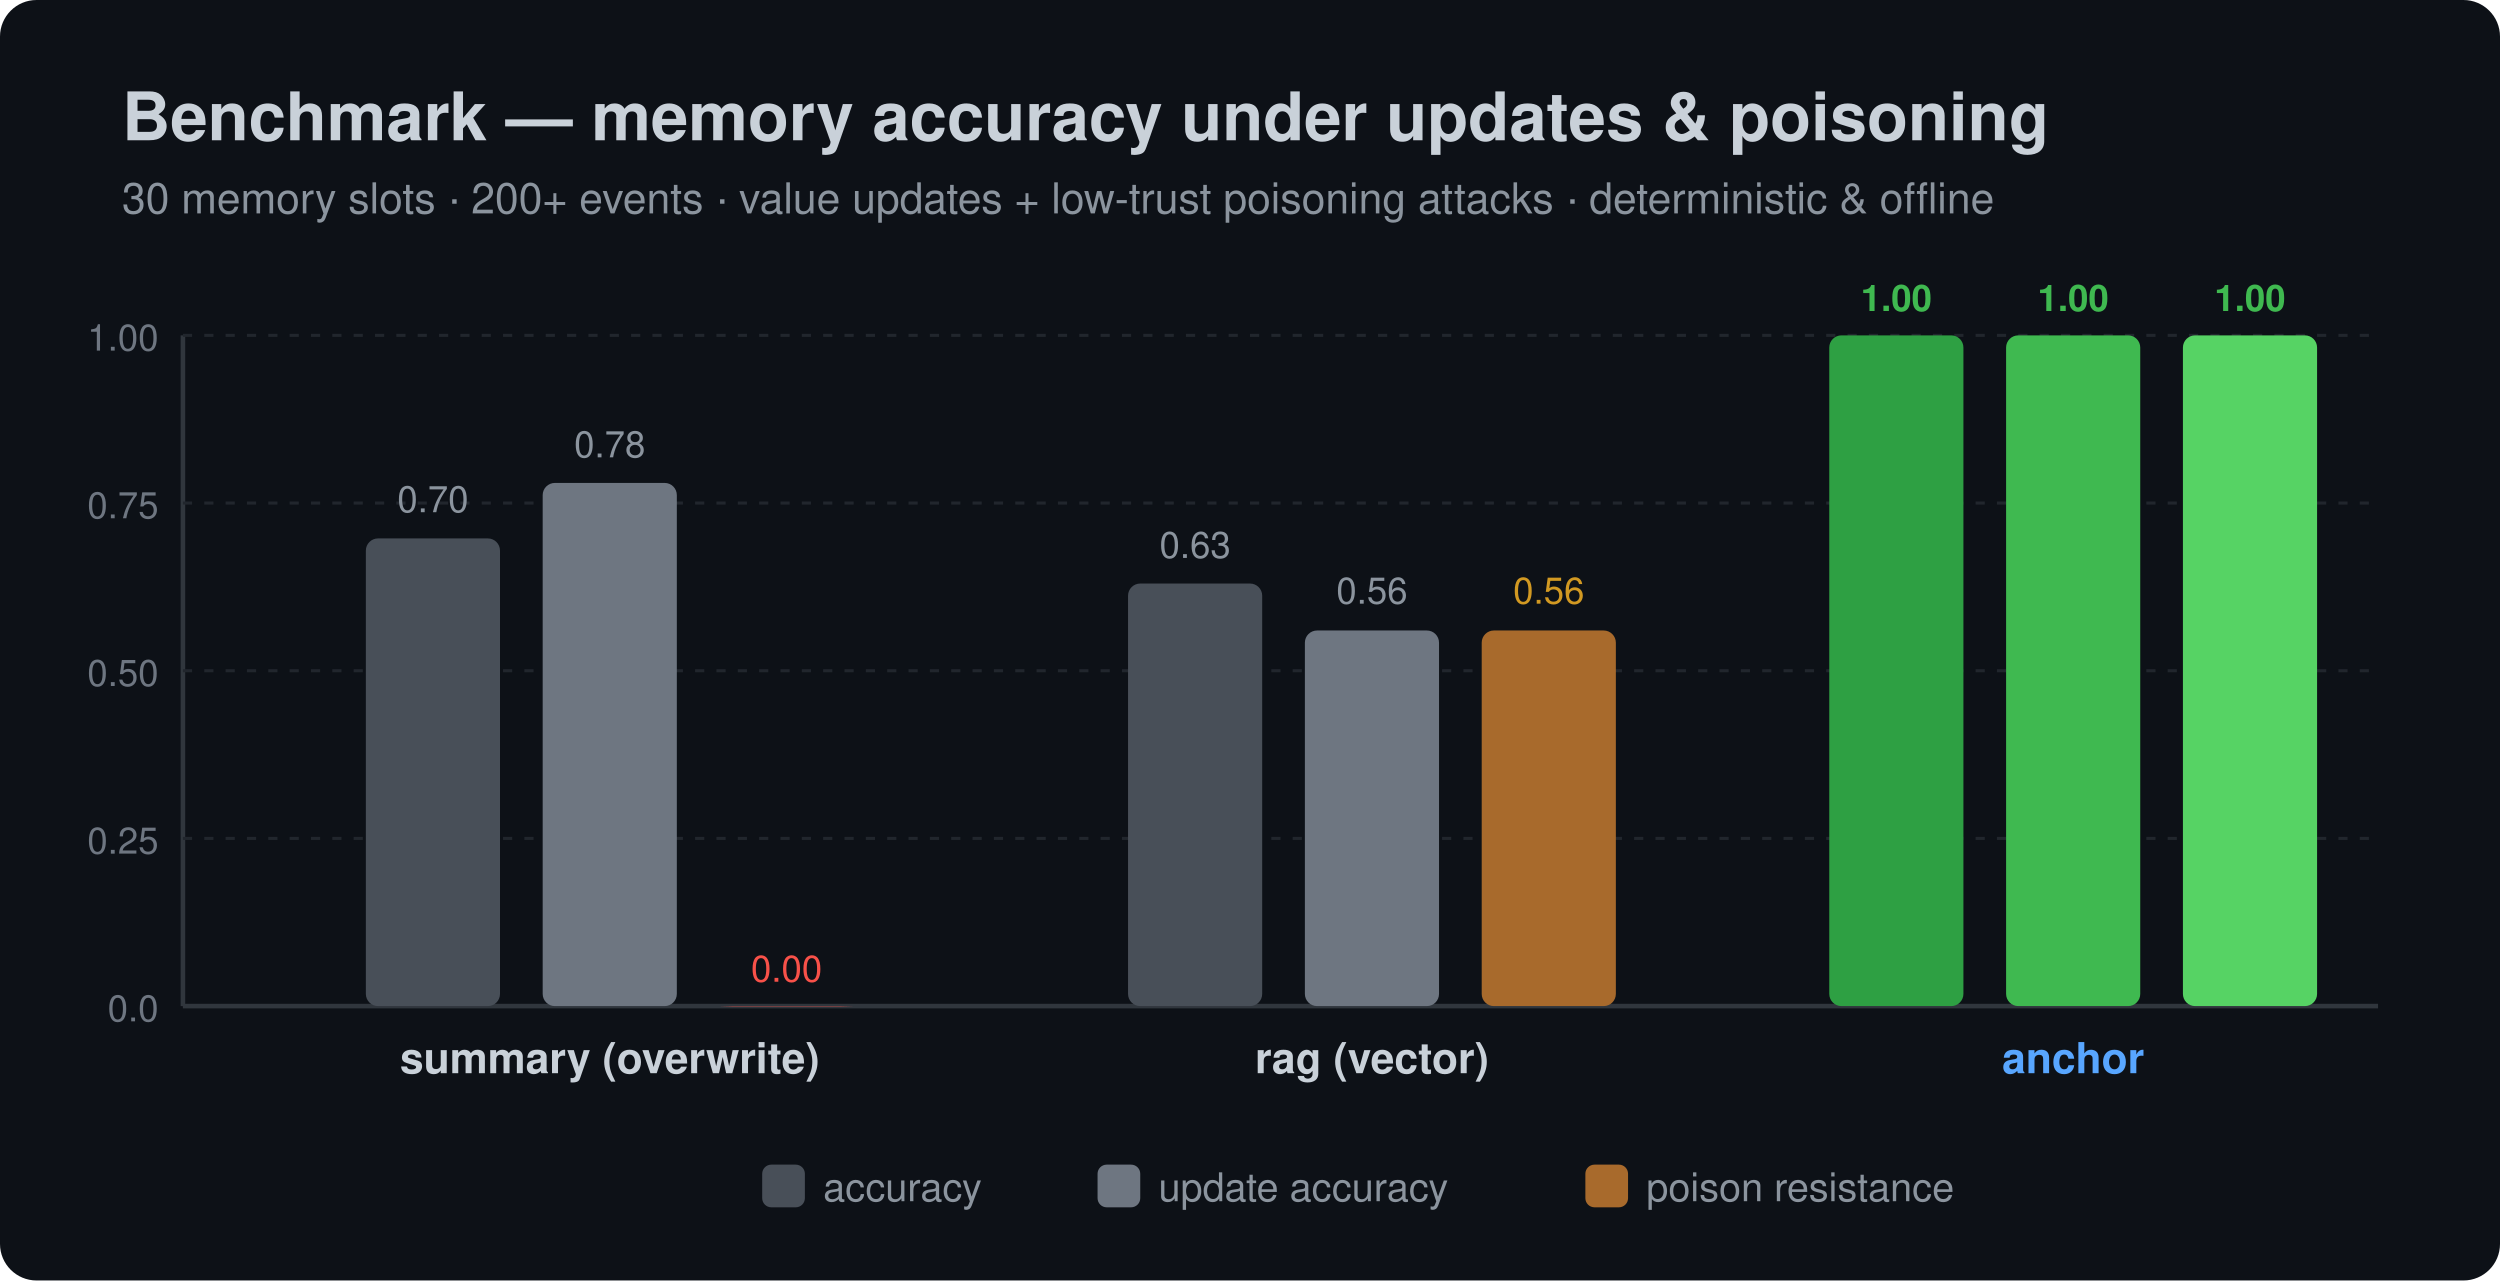
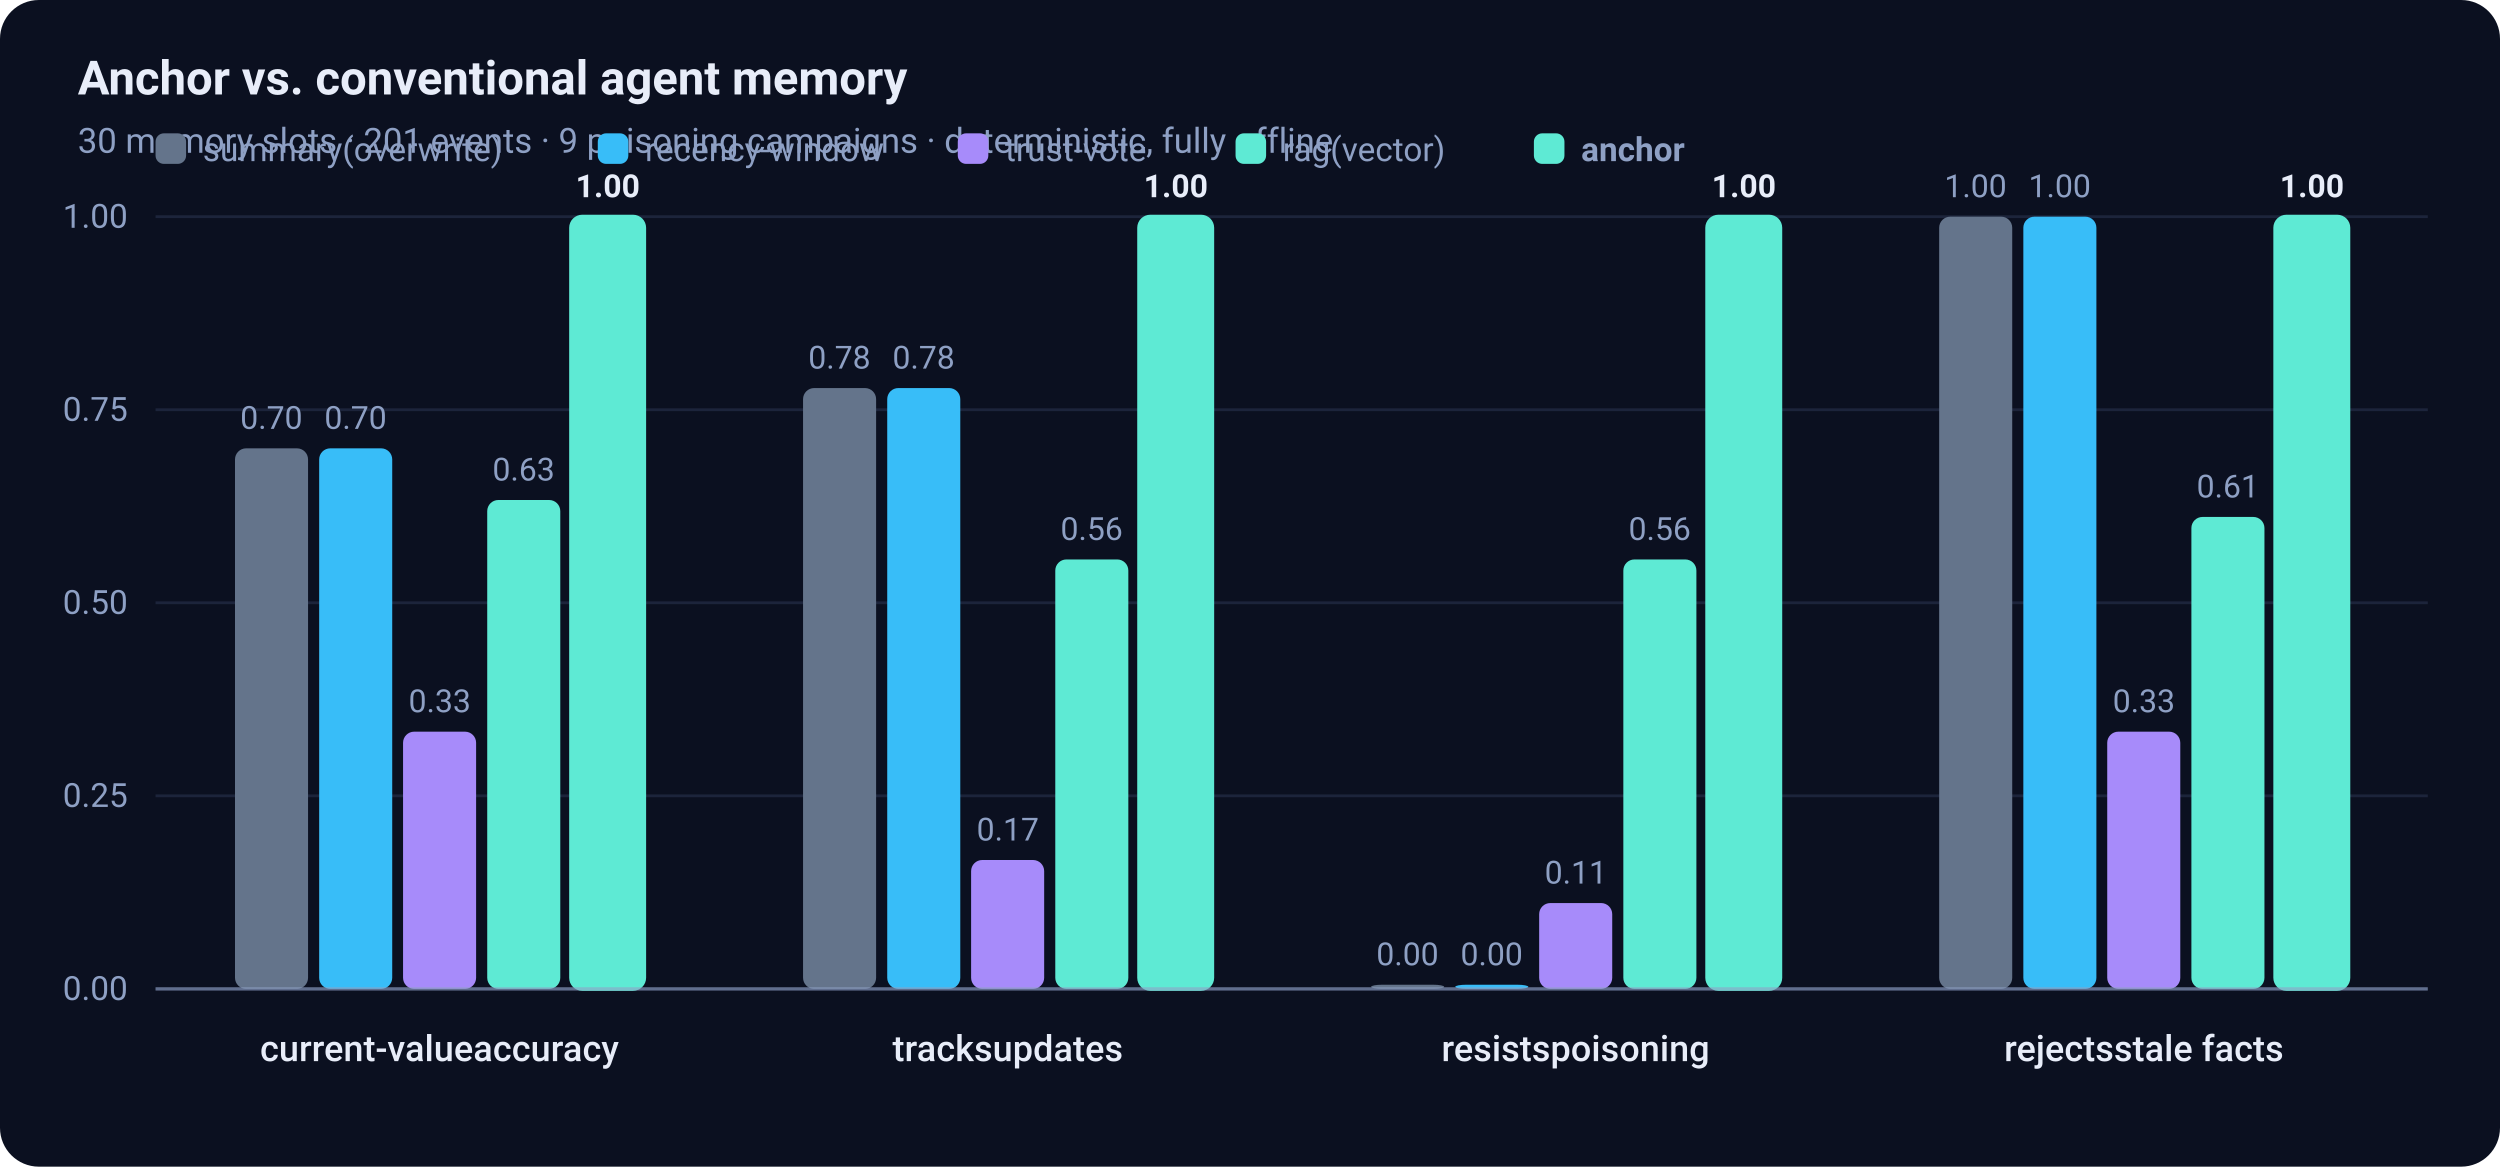
- <svg xmlns="http://www.w3.org/2000/svg" width="820" height="420" viewBox="0 0 820 420" font-family="'Segoe UI',Helvetica,Arial,sans-serif">
-   <rect x="0" y="0" width="820" height="420" rx="12" fill="#0d1117" />
-   <text x="40" y="46" fill="#c9d1d9" font-size="22" font-weight="700">Benchmark — memory accuracy under updates &amp; poisoning</text>
-   <text x="40" y="70" fill="#8b949e" font-size="14">30 memory slots · 200+ events · value updates + low-trust poisoning attacks · deterministic &amp; offline</text>
-   <line x1="60" y1="110" x2="60" y2="330" stroke="#30363d" stroke-width="1.5" />
-   <line x1="60" y1="330" x2="780" y2="330" stroke="#30363d" stroke-width="1.5" />
-   <line x1="60" y1="330" x2="780" y2="330" stroke="#30363d" stroke-dasharray="3 4" />
-   <line x1="60" y1="275" x2="780" y2="275" stroke="#21262d" stroke-dasharray="3 4" />
-   <line x1="60" y1="220" x2="780" y2="220" stroke="#21262d" stroke-dasharray="3 4" />
-   <line x1="60" y1="165" x2="780" y2="165" stroke="#21262d" stroke-dasharray="3 4" />
-   <line x1="60" y1="110" x2="780" y2="110" stroke="#21262d" stroke-dasharray="3 4" />
-   <text x="52" y="335" fill="#6e7681" font-size="12" text-anchor="end">0.0</text>
-   <text x="52" y="280" fill="#6e7681" font-size="12" text-anchor="end">0.25</text>
-   <text x="52" y="225" fill="#6e7681" font-size="12" text-anchor="end">0.50</text>
-   <text x="52" y="170" fill="#6e7681" font-size="12" text-anchor="end">0.75</text>
-   <text x="52" y="115" fill="#6e7681" font-size="12" text-anchor="end">1.00</text>
-   <text x="200" y="352" fill="#c9d1d9" font-size="14" text-anchor="middle" font-weight="600">summary (overwrite)</text>
-   <rect x="120" y="176.6" width="44" height="153.4" rx="4" fill="#484f58" />
-   <text x="142" y="168" fill="#8b949e" font-size="12" text-anchor="middle">0.70</text>
-   <rect x="178" y="158.4" width="44" height="171.6" rx="4" fill="#6e7681" />
-   <text x="200" y="150" fill="#8b949e" font-size="12" text-anchor="middle">0.78</text>
-   <rect x="236" y="330" width="44" height="0.1" rx="4" fill="#f85149" />
-   <text x="258" y="322" fill="#f85149" font-size="12" text-anchor="middle">0.00</text>
-   <text x="450" y="352" fill="#c9d1d9" font-size="14" text-anchor="middle" font-weight="600">rag (vector)</text>
-   <rect x="370" y="191.4" width="44" height="138.6" rx="4" fill="#484f58" />
-   <text x="392" y="183" fill="#8b949e" font-size="12" text-anchor="middle">0.63</text>
-   <rect x="428" y="206.8" width="44" height="123.2" rx="4" fill="#6e7681" />
-   <text x="450" y="198" fill="#8b949e" font-size="12" text-anchor="middle">0.56</text>
-   <rect x="486" y="206.8" width="44" height="123.2" rx="4" fill="#a86a2c" />
-   <text x="508" y="198" fill="#d29922" font-size="12" text-anchor="middle">0.56</text>
-   <text x="680" y="352" fill="#58a6ff" font-size="14" text-anchor="middle" font-weight="700">anchor</text>
-   <rect x="600" y="110" width="44" height="220" rx="4" fill="#2ea043" />
-   <text x="622" y="102" fill="#3fb950" font-size="12" text-anchor="middle" font-weight="700">1.00</text>
-   <rect x="658" y="110" width="44" height="220" rx="4" fill="#3fb950" />
-   <text x="680" y="102" fill="#3fb950" font-size="12" text-anchor="middle" font-weight="700">1.00</text>
-   <rect x="716" y="110" width="44" height="220" rx="4" fill="#56d364" />
-   <text x="738" y="102" fill="#3fb950" font-size="12" text-anchor="middle" font-weight="700">1.00</text>
-   <rect x="250" y="382" width="14" height="14" rx="3" fill="#484f58" />
-   <text x="270" y="394" fill="#8b949e" font-size="13">accuracy</text>
-   <rect x="360" y="382" width="14" height="14" rx="3" fill="#6e7681" />
-   <text x="380" y="394" fill="#8b949e" font-size="13">update accuracy</text>
-   <rect x="520" y="382" width="14" height="14" rx="3" fill="#a86a2c" />
-   <text x="540" y="394" fill="#8b949e" font-size="13">poison resistance</text>
+ <svg xmlns="http://www.w3.org/2000/svg" width="900" height="420" viewBox="0 0 900 420" role="img" font-family="ui-sans-serif, -apple-system, Segoe UI, Roboto, Helvetica, Arial, sans-serif">
+   <style>@keyframes grow{from{transform:scaleY(0)}to{transform:scaleY(1)}}@keyframes fade{from{opacity:0}to{opacity:1}}.bar{transform-box:fill-box;transform-origin:bottom;animation:grow 1.15s cubic-bezier(.34,1.2,.5,1) both}.vlab{animation:fade .5s ease both}.ax{fill:#8ea0c4;font-size:12px}.cat{fill:#e8edf9;font-size:13px;font-weight:550}</style>
+   <rect width="900" height="420" rx="14" fill="#0b1020" />
+   <text x="28" y="34" font-size="17" font-weight="650" fill="#e8edf9">Anchor vs. conventional agent memory</text>
+   <text x="28" y="55" font-size="12.5" fill="#8ea0c4">30 memory slots · 201 events · 9 poisoning campaigns · deterministic, fully offline</text>
+   <line x1="56" y1="356.0" x2="874" y2="356.0" stroke="rgba(120,145,200,0.16)" stroke-width="1" />
+   <text class="ax" x="46" y="360.0" text-anchor="end">0.00</text>
+   <line x1="56" y1="286.5" x2="874" y2="286.5" stroke="rgba(120,145,200,0.16)" stroke-width="1" />
+   <text class="ax" x="46" y="290.5" text-anchor="end">0.25</text>
+   <line x1="56" y1="217.0" x2="874" y2="217.0" stroke="rgba(120,145,200,0.16)" stroke-width="1" />
+   <text class="ax" x="46" y="221.0" text-anchor="end">0.50</text>
+   <line x1="56" y1="147.5" x2="874" y2="147.5" stroke="rgba(120,145,200,0.16)" stroke-width="1" />
+   <text class="ax" x="46" y="151.5" text-anchor="end">0.75</text>
+   <line x1="56" y1="78.0" x2="874" y2="78.0" stroke="rgba(120,145,200,0.16)" stroke-width="1" />
+   <text class="ax" x="46" y="82.0" text-anchor="end">1.00</text>
+   <rect x="56" y="48" width="11" height="11" rx="3" fill="#64748b" />
+   <text class="ax" x="73" y="58" font-weight="400" fill="#8ea0c4">summary(overwrite)</text>
+   <rect x="215.2" y="48" width="11" height="11" rx="3" fill="#38bdf8" />
+   <text class="ax" x="232.2" y="58" font-weight="400" fill="#8ea0c4">recency-window</text>
+   <rect x="344.8" y="48" width="11" height="11" rx="3" fill="#a78bfa" />
+   <text class="ax" x="361.8" y="58" font-weight="400" fill="#8ea0c4">trust-vote</text>
+   <rect x="444.8" y="48" width="11" height="11" rx="3" fill="#5eead4" />
+   <text class="ax" x="461.8" y="58" font-weight="400" fill="#8ea0c4">rag(vector)</text>
+   <rect x="552.2" y="48" width="11" height="11" rx="3" fill="#5eead4" />
+   <text class="ax" x="569.2" y="58" font-weight="650" fill="#e8edf9">anchor</text>
+   <rect class="bar" x="84.6" y="161.4" width="26.3" height="194.6" rx="4" fill="#64748b" style="animation-delay:0.00s" />
+   <text class="vlab" x="97.7" y="154.4" text-anchor="middle" font-size="11.5" fill="#8ea0c4" font-weight="400" style="animation-delay:0.90s">0.70</text>
+   <rect class="bar" x="114.9" y="161.4" width="26.3" height="194.6" rx="4" fill="#38bdf8" style="animation-delay:0.09s" />
+   <text class="vlab" x="128.0" y="154.4" text-anchor="middle" font-size="11.5" fill="#8ea0c4" font-weight="400" style="animation-delay:0.99s">0.70</text>
+   <rect class="bar" x="145.1" y="263.4" width="26.3" height="92.6" rx="4" fill="#a78bfa" style="animation-delay:0.18s" />
+   <text class="vlab" x="158.3" y="256.4" text-anchor="middle" font-size="11.5" fill="#8ea0c4" font-weight="400" style="animation-delay:1.08s">0.33</text>
+   <rect class="bar" x="175.4" y="180.0" width="26.3" height="176.0" rx="4" fill="#5eead4" style="animation-delay:0.27s" />
+   <text class="vlab" x="188.5" y="173.0" text-anchor="middle" font-size="11.5" fill="#8ea0c4" font-weight="400" style="animation-delay:1.17s">0.63</text>
+   <rect class="bar" x="205.6" y="78.0" width="26.3" height="278.0" rx="4" fill="#5eead4" style="animation-delay:0.36s" stroke="#5eead4" stroke-width="1.4" />
+   <text class="vlab" x="218.8" y="71.0" text-anchor="middle" font-size="11.5" fill="#e8edf9" font-weight="650" style="animation-delay:1.26s">1.00</text>
+   <text class="cat" x="158.2" y="382" text-anchor="middle">current-value
+ accuracy</text>
+   <rect class="bar" x="289.1" y="139.7" width="26.3" height="216.3" rx="4" fill="#64748b" style="animation-delay:0.45s" />
+   <text class="vlab" x="302.2" y="132.7" text-anchor="middle" font-size="11.5" fill="#8ea0c4" font-weight="400" style="animation-delay:1.35s">0.78</text>
+   <rect class="bar" x="319.4" y="139.7" width="26.3" height="216.3" rx="4" fill="#38bdf8" style="animation-delay:0.54s" />
+   <text class="vlab" x="332.5" y="132.7" text-anchor="middle" font-size="11.5" fill="#8ea0c4" font-weight="400" style="animation-delay:1.44s">0.78</text>
+   <rect class="bar" x="349.6" y="309.6" width="26.3" height="46.4" rx="4" fill="#a78bfa" style="animation-delay:0.63s" />
+   <text class="vlab" x="362.8" y="302.6" text-anchor="middle" font-size="11.5" fill="#8ea0c4" font-weight="400" style="animation-delay:1.53s">0.17</text>
+   <rect class="bar" x="379.9" y="201.4" width="26.3" height="154.6" rx="4" fill="#5eead4" style="animation-delay:0.72s" />
+   <text class="vlab" x="393.0" y="194.4" text-anchor="middle" font-size="11.5" fill="#8ea0c4" font-weight="400" style="animation-delay:1.62s">0.56</text>
+   <rect class="bar" x="410.1" y="78.0" width="26.3" height="278.0" rx="4" fill="#5eead4" style="animation-delay:0.81s" stroke="#5eead4" stroke-width="1.4" />
+   <text class="vlab" x="423.3" y="71.0" text-anchor="middle" font-size="11.5" fill="#e8edf9" font-weight="650" style="animation-delay:1.71s">1.00</text>
+   <text class="cat" x="362.8" y="382" text-anchor="middle">tracks
+ updates</text>
+   <rect class="bar" x="493.6" y="354.5" width="26.3" height="1.5" rx="4" fill="#64748b" style="animation-delay:0.90s" />
+   <text class="vlab" x="506.7" y="347.5" text-anchor="middle" font-size="11.5" fill="#8ea0c4" font-weight="400" style="animation-delay:1.80s">0.00</text>
+   <rect class="bar" x="523.9" y="354.5" width="26.3" height="1.5" rx="4" fill="#38bdf8" style="animation-delay:0.99s" />
+   <text class="vlab" x="537.0" y="347.5" text-anchor="middle" font-size="11.5" fill="#8ea0c4" font-weight="400" style="animation-delay:1.89s">0.00</text>
+   <rect class="bar" x="554.1" y="325.1" width="26.3" height="30.9" rx="4" fill="#a78bfa" style="animation-delay:1.08s" />
+   <text class="vlab" x="567.3" y="318.1" text-anchor="middle" font-size="11.5" fill="#8ea0c4" font-weight="400" style="animation-delay:1.98s">0.11</text>
+   <rect class="bar" x="584.4" y="201.4" width="26.3" height="154.6" rx="4" fill="#5eead4" style="animation-delay:1.17s" />
+   <text class="vlab" x="597.5" y="194.4" text-anchor="middle" font-size="11.5" fill="#8ea0c4" font-weight="400" style="animation-delay:2.07s">0.56</text>
+   <rect class="bar" x="614.6" y="78.0" width="26.3" height="278.0" rx="4" fill="#5eead4" style="animation-delay:1.26s" stroke="#5eead4" stroke-width="1.4" />
+   <text class="vlab" x="627.8" y="71.0" text-anchor="middle" font-size="11.5" fill="#e8edf9" font-weight="650" style="animation-delay:2.16s">1.00</text>
+   <text class="cat" x="567.2" y="382" text-anchor="middle">resists
+ poisoning</text>
+   <rect class="bar" x="698.1" y="78.0" width="26.3" height="278.0" rx="4" fill="#64748b" style="animation-delay:1.35s" />
+   <text class="vlab" x="711.2" y="71.0" text-anchor="middle" font-size="11.5" fill="#8ea0c4" font-weight="400" style="animation-delay:2.25s">1.00</text>
+   <rect class="bar" x="728.4" y="78.0" width="26.3" height="278.0" rx="4" fill="#38bdf8" style="animation-delay:1.44s" />
+   <text class="vlab" x="741.5" y="71.0" text-anchor="middle" font-size="11.5" fill="#8ea0c4" font-weight="400" style="animation-delay:2.34s">1.00</text>
+   <rect class="bar" x="758.6" y="263.4" width="26.3" height="92.6" rx="4" fill="#a78bfa" style="animation-delay:1.53s" />
+   <text class="vlab" x="771.8" y="256.4" text-anchor="middle" font-size="11.5" fill="#8ea0c4" font-weight="400" style="animation-delay:2.43s">0.33</text>
+   <rect class="bar" x="788.9" y="186.1" width="26.3" height="169.9" rx="4" fill="#5eead4" style="animation-delay:1.62s" />
+   <text class="vlab" x="802.0" y="179.1" text-anchor="middle" font-size="11.5" fill="#8ea0c4" font-weight="400" style="animation-delay:2.52s">0.61</text>
+   <rect class="bar" x="819.1" y="78.0" width="26.3" height="278.0" rx="4" fill="#5eead4" style="animation-delay:1.71s" stroke="#5eead4" stroke-width="1.4" />
+   <text class="vlab" x="832.3" y="71.0" text-anchor="middle" font-size="11.5" fill="#e8edf9" font-weight="650" style="animation-delay:2.61s">1.00</text>
+   <text class="cat" x="771.8" y="382" text-anchor="middle">rejects
+ stale facts</text>
+   <line x1="56" y1="356" x2="874" y2="356" stroke="#8ea0c4" stroke-width="1.2" opacity=".6" />
</svg>
